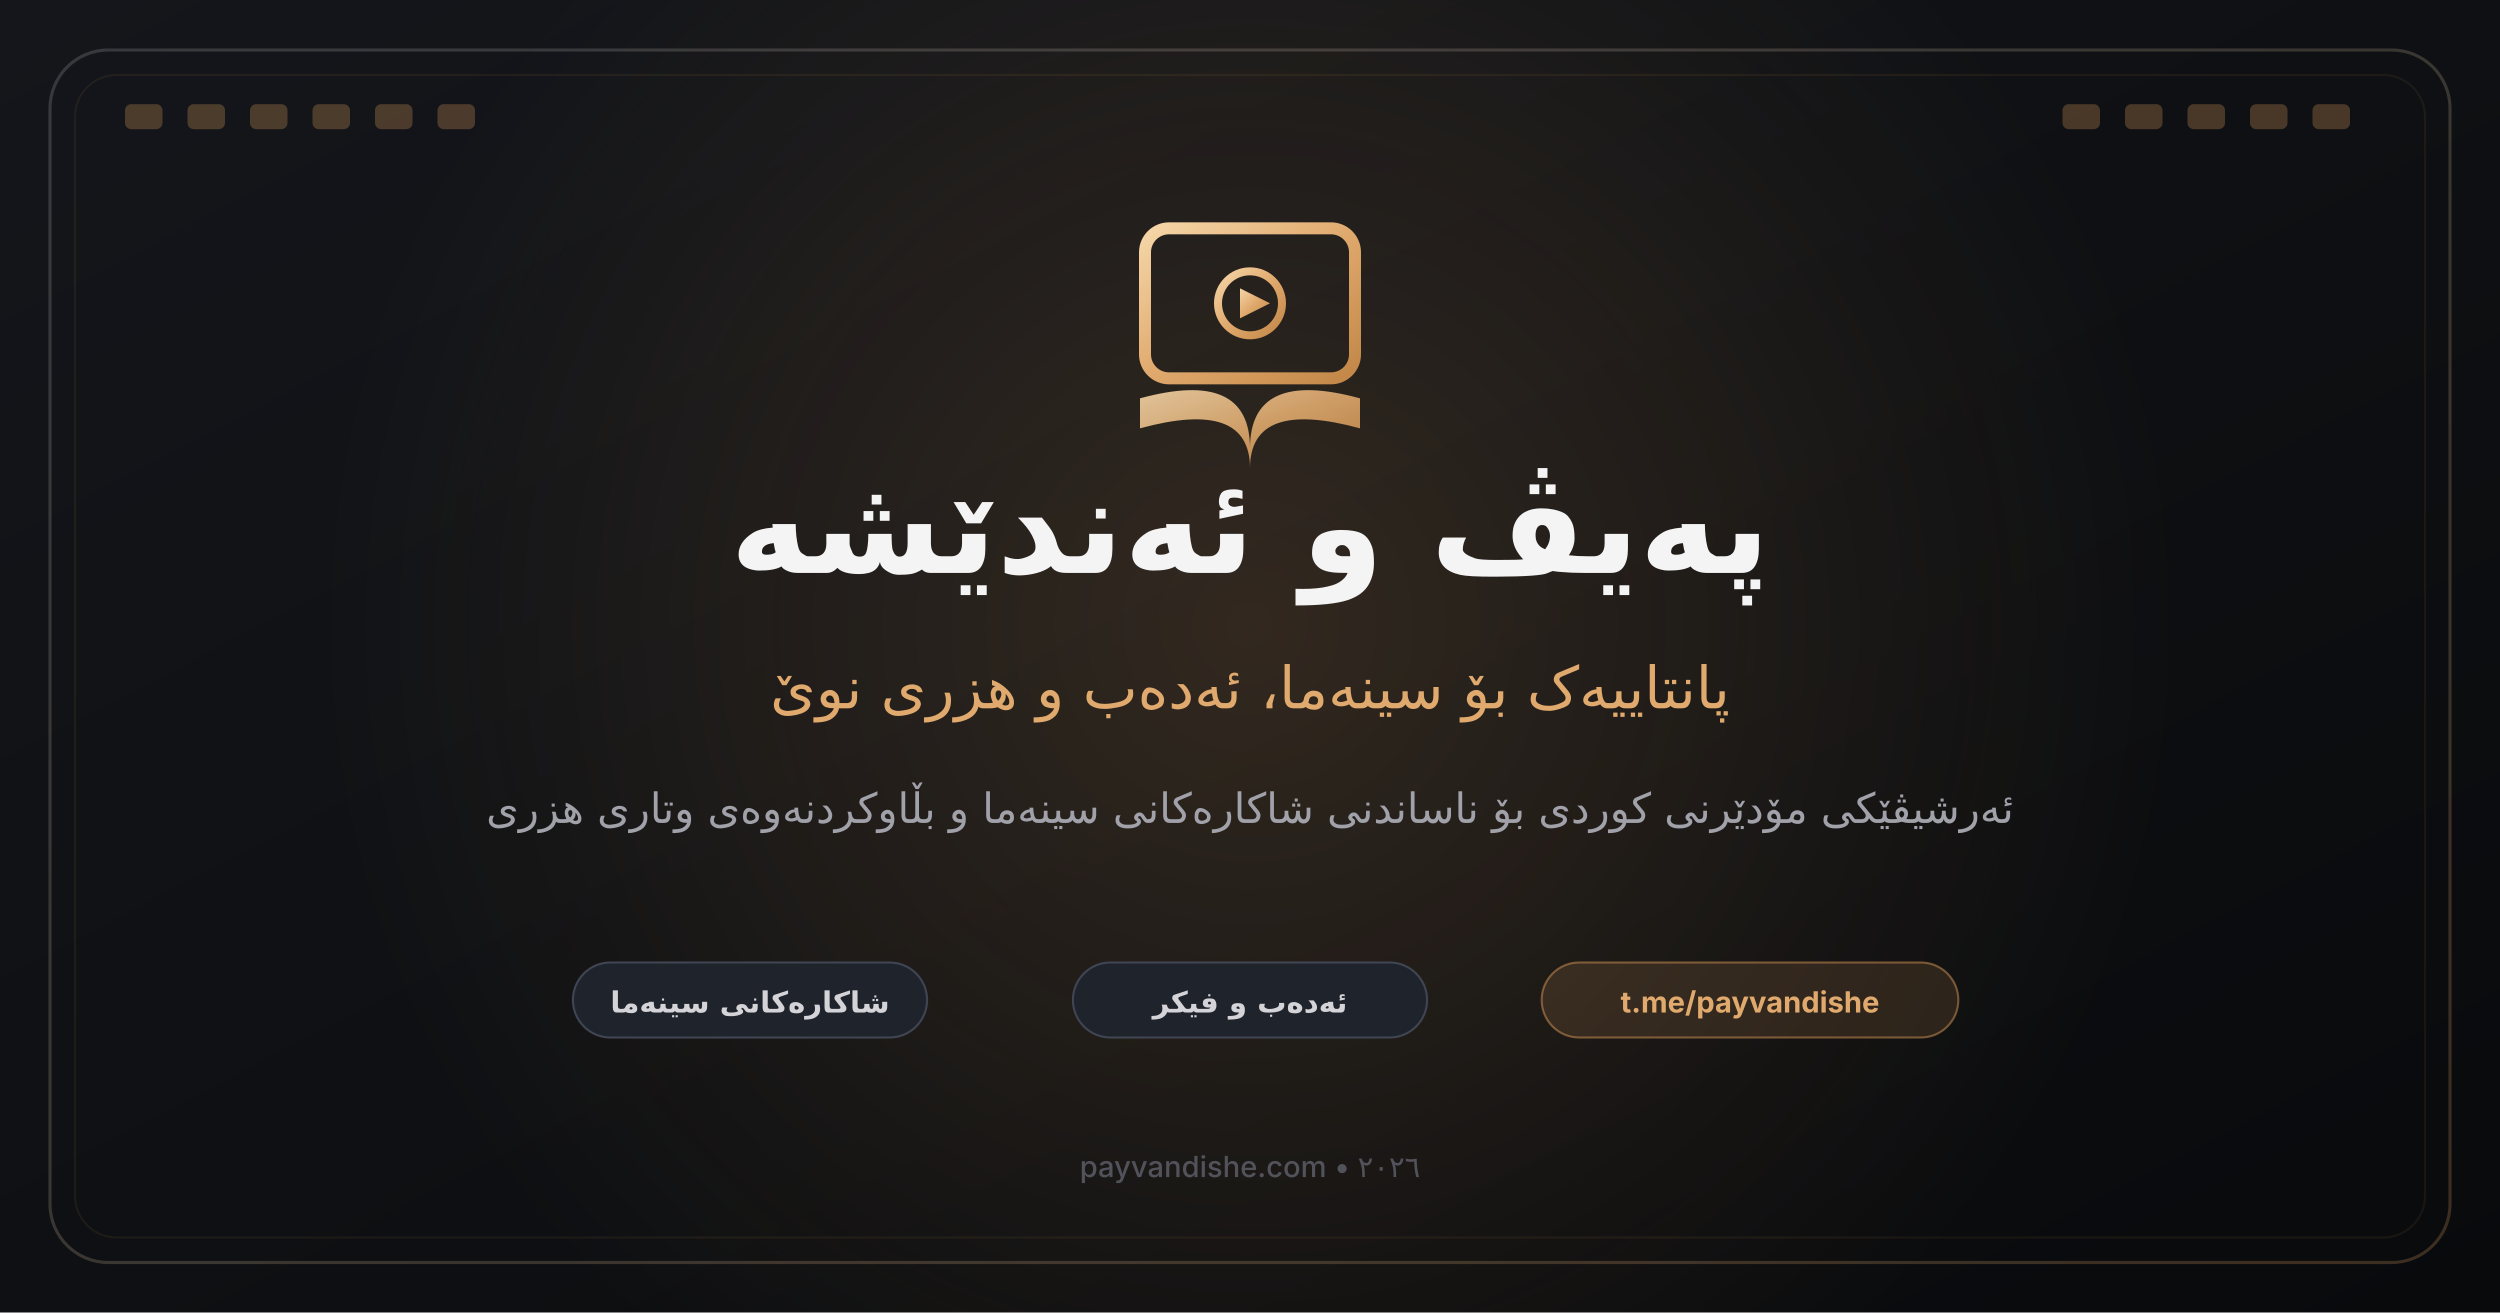
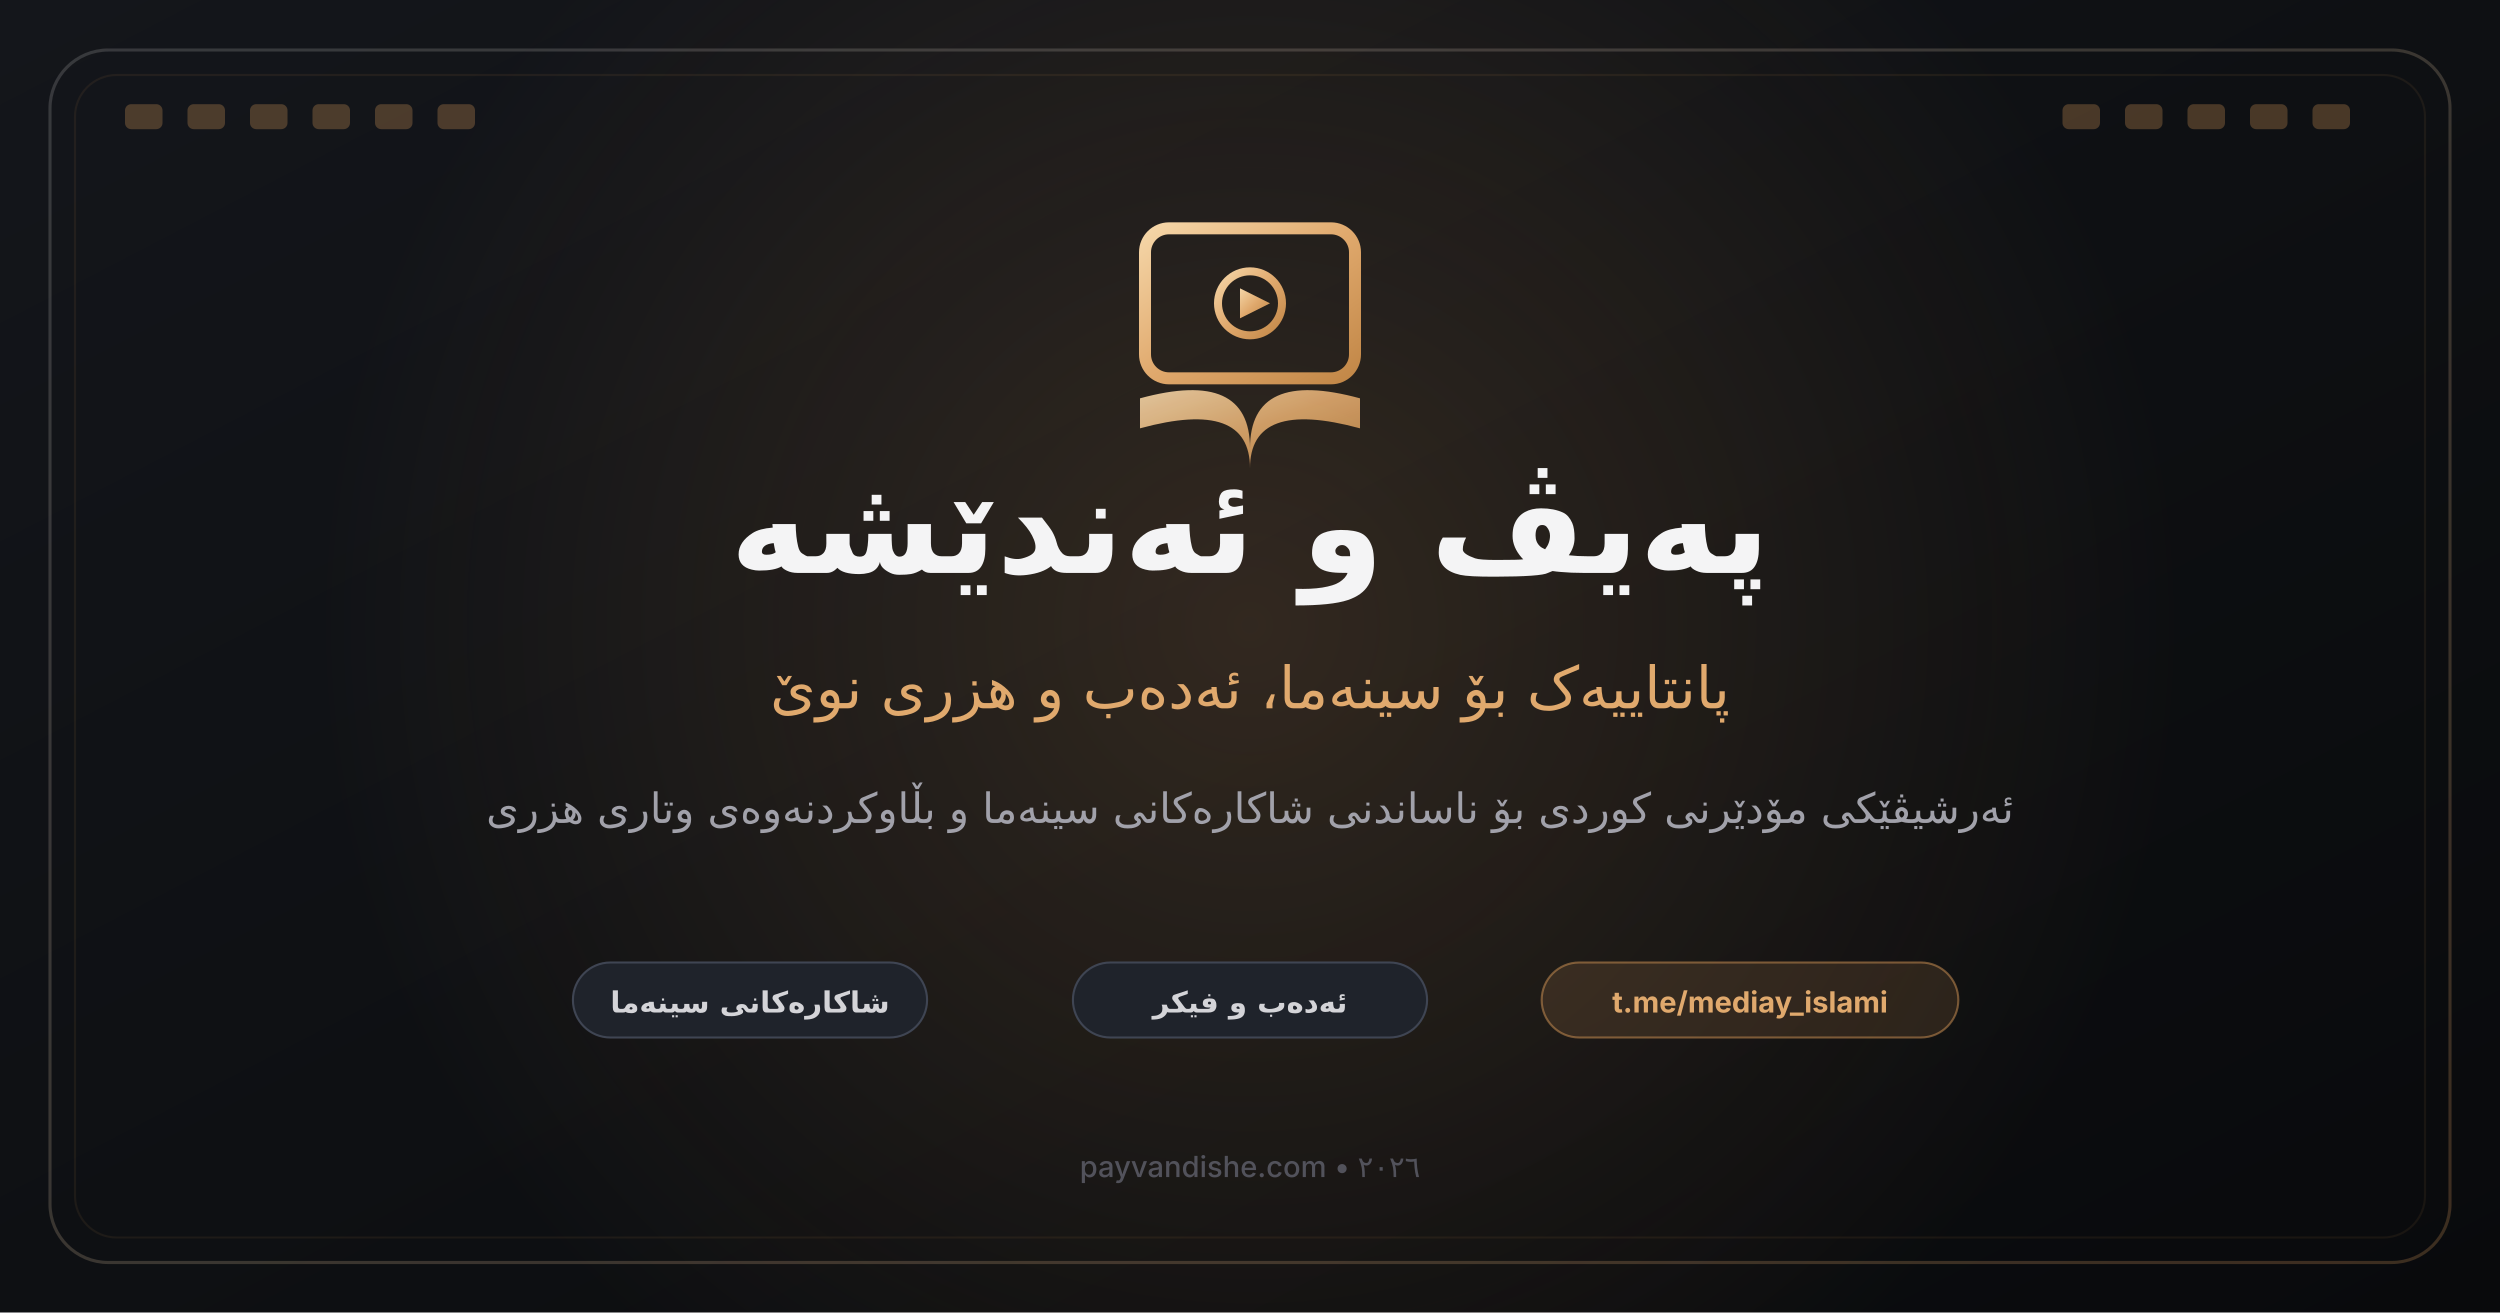
<svg xmlns="http://www.w3.org/2000/svg" viewBox="0 0 1200 630" width="1200" height="630">
  <defs>
    <linearGradient id="bg" x1="0%" y1="0%" x2="100%" y2="100%">
      <stop offset="0%" stop-color="#14161b" />
      <stop offset="50%" stop-color="#0e1013" />
      <stop offset="100%" stop-color="#090a0c" />
    </linearGradient>
    <radialGradient id="glow" cx="50%" cy="50%" r="50%">
      <stop offset="0%" stop-color="#d49757" stop-opacity="0.18" />
      <stop offset="100%" stop-color="#d49757" stop-opacity="0" />
    </radialGradient>
    <linearGradient id="gold" x1="0%" y1="0%" x2="100%" y2="100%">
      <stop offset="0%" stop-color="#f5d6a8" />
      <stop offset="50%" stop-color="#e0a96d" />
      <stop offset="100%" stop-color="#c28747" />
    </linearGradient>
    <linearGradient id="card-border" x1="0%" y1="0%" x2="100%" y2="100%">
      <stop offset="0%" stop-color="#ffffff" stop-opacity="0.15" />
      <stop offset="100%" stop-color="#d49757" stop-opacity="0.25" />
    </linearGradient>
  </defs>
  <rect width="1200" height="630" fill="url(#bg)" />
  <circle cx="600" cy="300" r="450" fill="url(#glow)" />
  <rect x="24" y="24" width="1152" height="582" rx="28" fill="none" stroke="url(#card-border)" stroke-width="1.5" />
  <rect x="36" y="36" width="1128" height="558" rx="20" fill="none" stroke="#d49757" stroke-opacity="0.08" stroke-width="1" />
  <g opacity="0.3" fill="#d49757">
    <rect x="60" y="50" width="18" height="12" rx="3" />
    <rect x="90" y="50" width="18" height="12" rx="3" />
    <rect x="120" y="50" width="18" height="12" rx="3" />
    <rect x="150" y="50" width="18" height="12" rx="3" />
    <rect x="180" y="50" width="18" height="12" rx="3" />
    <rect x="210" y="50" width="18" height="12" rx="3" />
    <rect x="990" y="50" width="18" height="12" rx="3" />
    <rect x="1020" y="50" width="18" height="12" rx="3" />
    <rect x="1050" y="50" width="18" height="12" rx="3" />
    <rect x="1080" y="50" width="18" height="12" rx="3" />
    <rect x="1110" y="50" width="18" height="12" rx="3" />
  </g>
  <g transform="translate(540, 100) scale(0.48)">
    <rect x="20" y="20" width="210" height="150" rx="24" fill="none" stroke="url(#gold)" stroke-width="12" />
    <circle cx="125" cy="95" r="32" fill="none" stroke="url(#gold)" stroke-width="8" />
    <polygon points="115,80 115,110 145,95" fill="url(#gold)" />
    <path d="M 15 190 Q 125 160 125 240 Q 125 160 235 190 L 235 220 Q 125 190 125 260 Q 125 190 15 220 Z" fill="url(#gold)" opacity="0.9" />
  </g>
  <text x="600" y="275" font-family="system-ui, -apple-system, sans-serif" font-size="64" font-weight="800" fill="#f4f4f5" text-anchor="middle" letter-spacing="0">
    پەیڤ و ئەندێشە
  </text>
  <text x="600" y="340" font-family="system-ui, -apple-system, sans-serif" font-size="28" font-weight="500" fill="#e0a96d" text-anchor="middle">
    پانتاییەک بۆ سینەما، ئەدەب و هزری نوێ
  </text>
  <text x="600" y="395" font-family="system-ui, -apple-system, sans-serif" font-size="20" font-weight="400" fill="#a1a1aa" text-anchor="middle">
    ئەرشیڤێکی مۆدێرنی کوردی بۆ ناساندنی شاکارەکانی سینەما و بڵاوکردنەوەی وتاری هزری
  </text>
  <g transform="translate(600, 480)">
    <g transform="translate(-240, 0)">
      <rect x="-85" y="-18" width="170" height="36" rx="18" fill="#1f232b" stroke="#3f4553" stroke-width="1" />
      <text x="0" y="6" font-family="system-ui, -apple-system, sans-serif" font-size="14" font-weight="600" fill="#d4d4d8" text-anchor="middle">
        شاکارەکانی سینەما
      </text>
    </g>
    <g transform="translate(0, 0)">
      <rect x="-85" y="-18" width="170" height="36" rx="18" fill="#1f232b" stroke="#3f4553" stroke-width="1" />
      <text x="0" y="6" font-family="system-ui, -apple-system, sans-serif" font-size="14" font-weight="600" fill="#d4d4d8" text-anchor="middle">
        ئەدەب و فیکر
      </text>
    </g>
    <g transform="translate(240, 0)">
      <rect x="-100" y="-18" width="200" height="36" rx="18" fill="#d49757" fill-opacity="0.15" stroke="#d49757" stroke-width="1" stroke-opacity="0.5" />
      <text x="0" y="6" font-family="system-ui, -apple-system, sans-serif" font-size="14" font-weight="700" fill="#e0a96d" text-anchor="middle">
-         t.me/payvandishe
+         t.me/mediay_islami
      </text>
    </g>
  </g>
  <text x="600" y="565" font-family="system-ui, -apple-system, sans-serif" font-size="14" font-weight="500" fill="#52525b" text-anchor="middle">
    payvandishe.com • ٢٠٢٦
  </text>
</svg>
